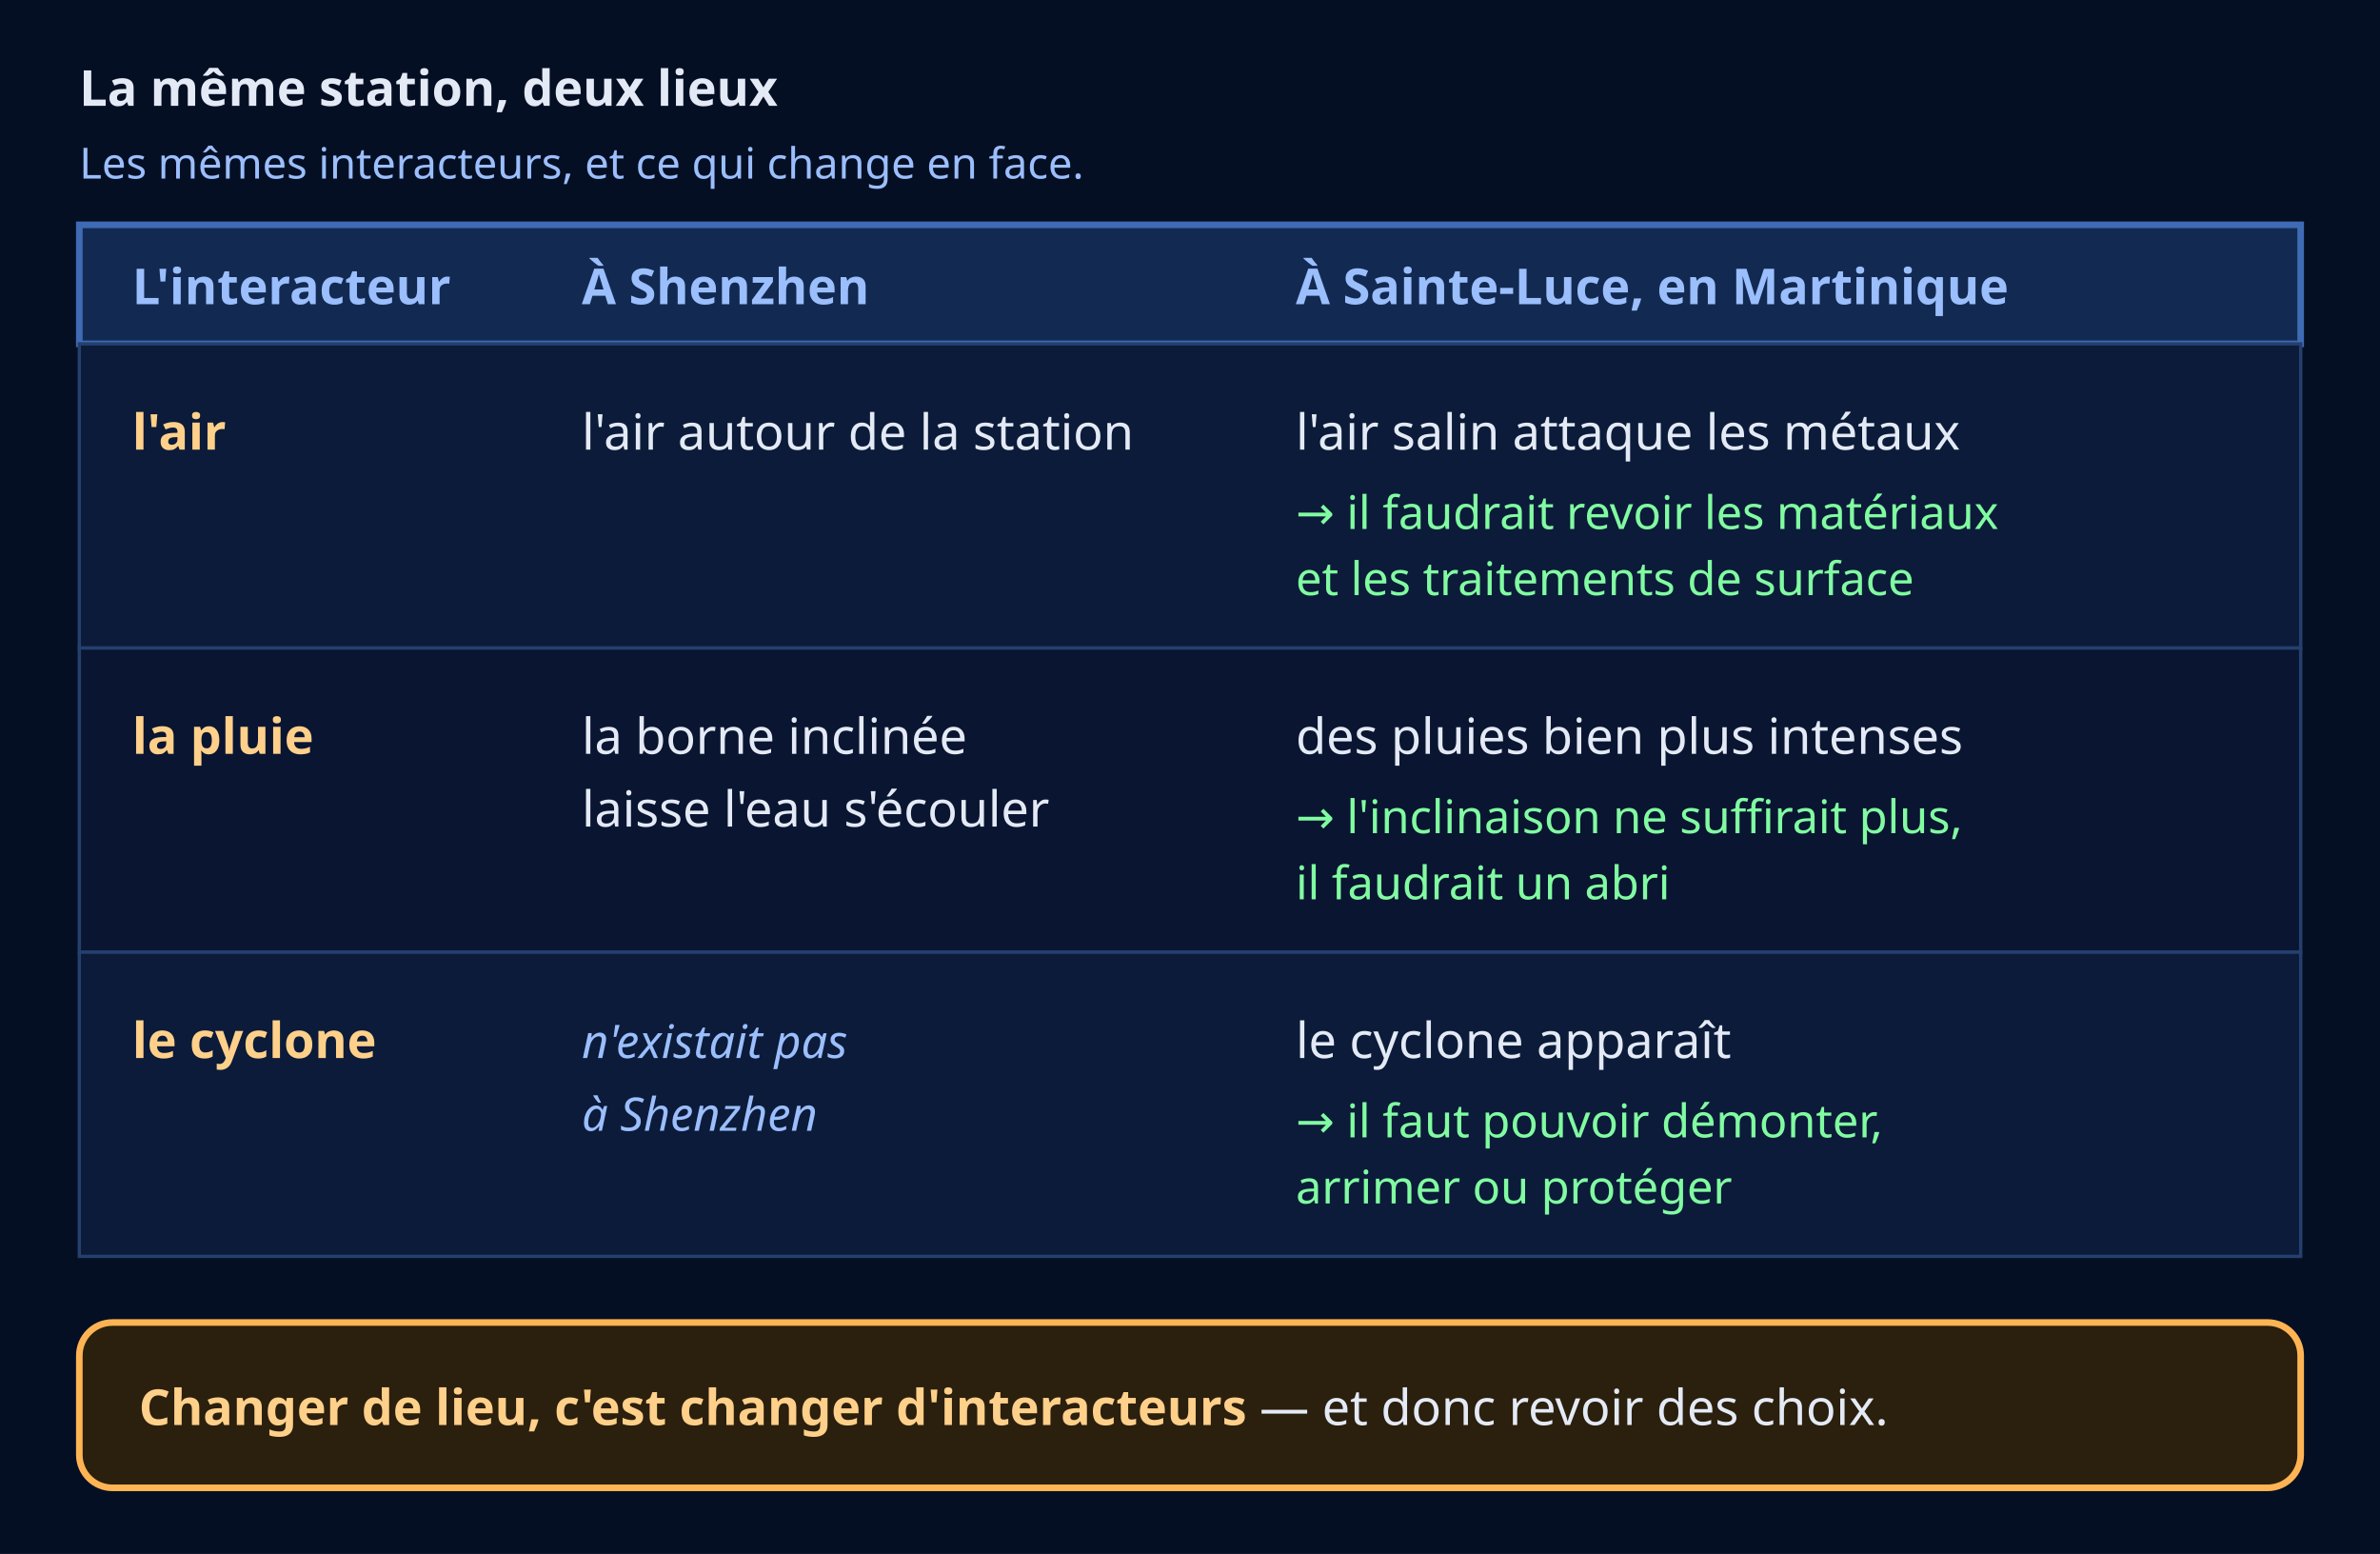
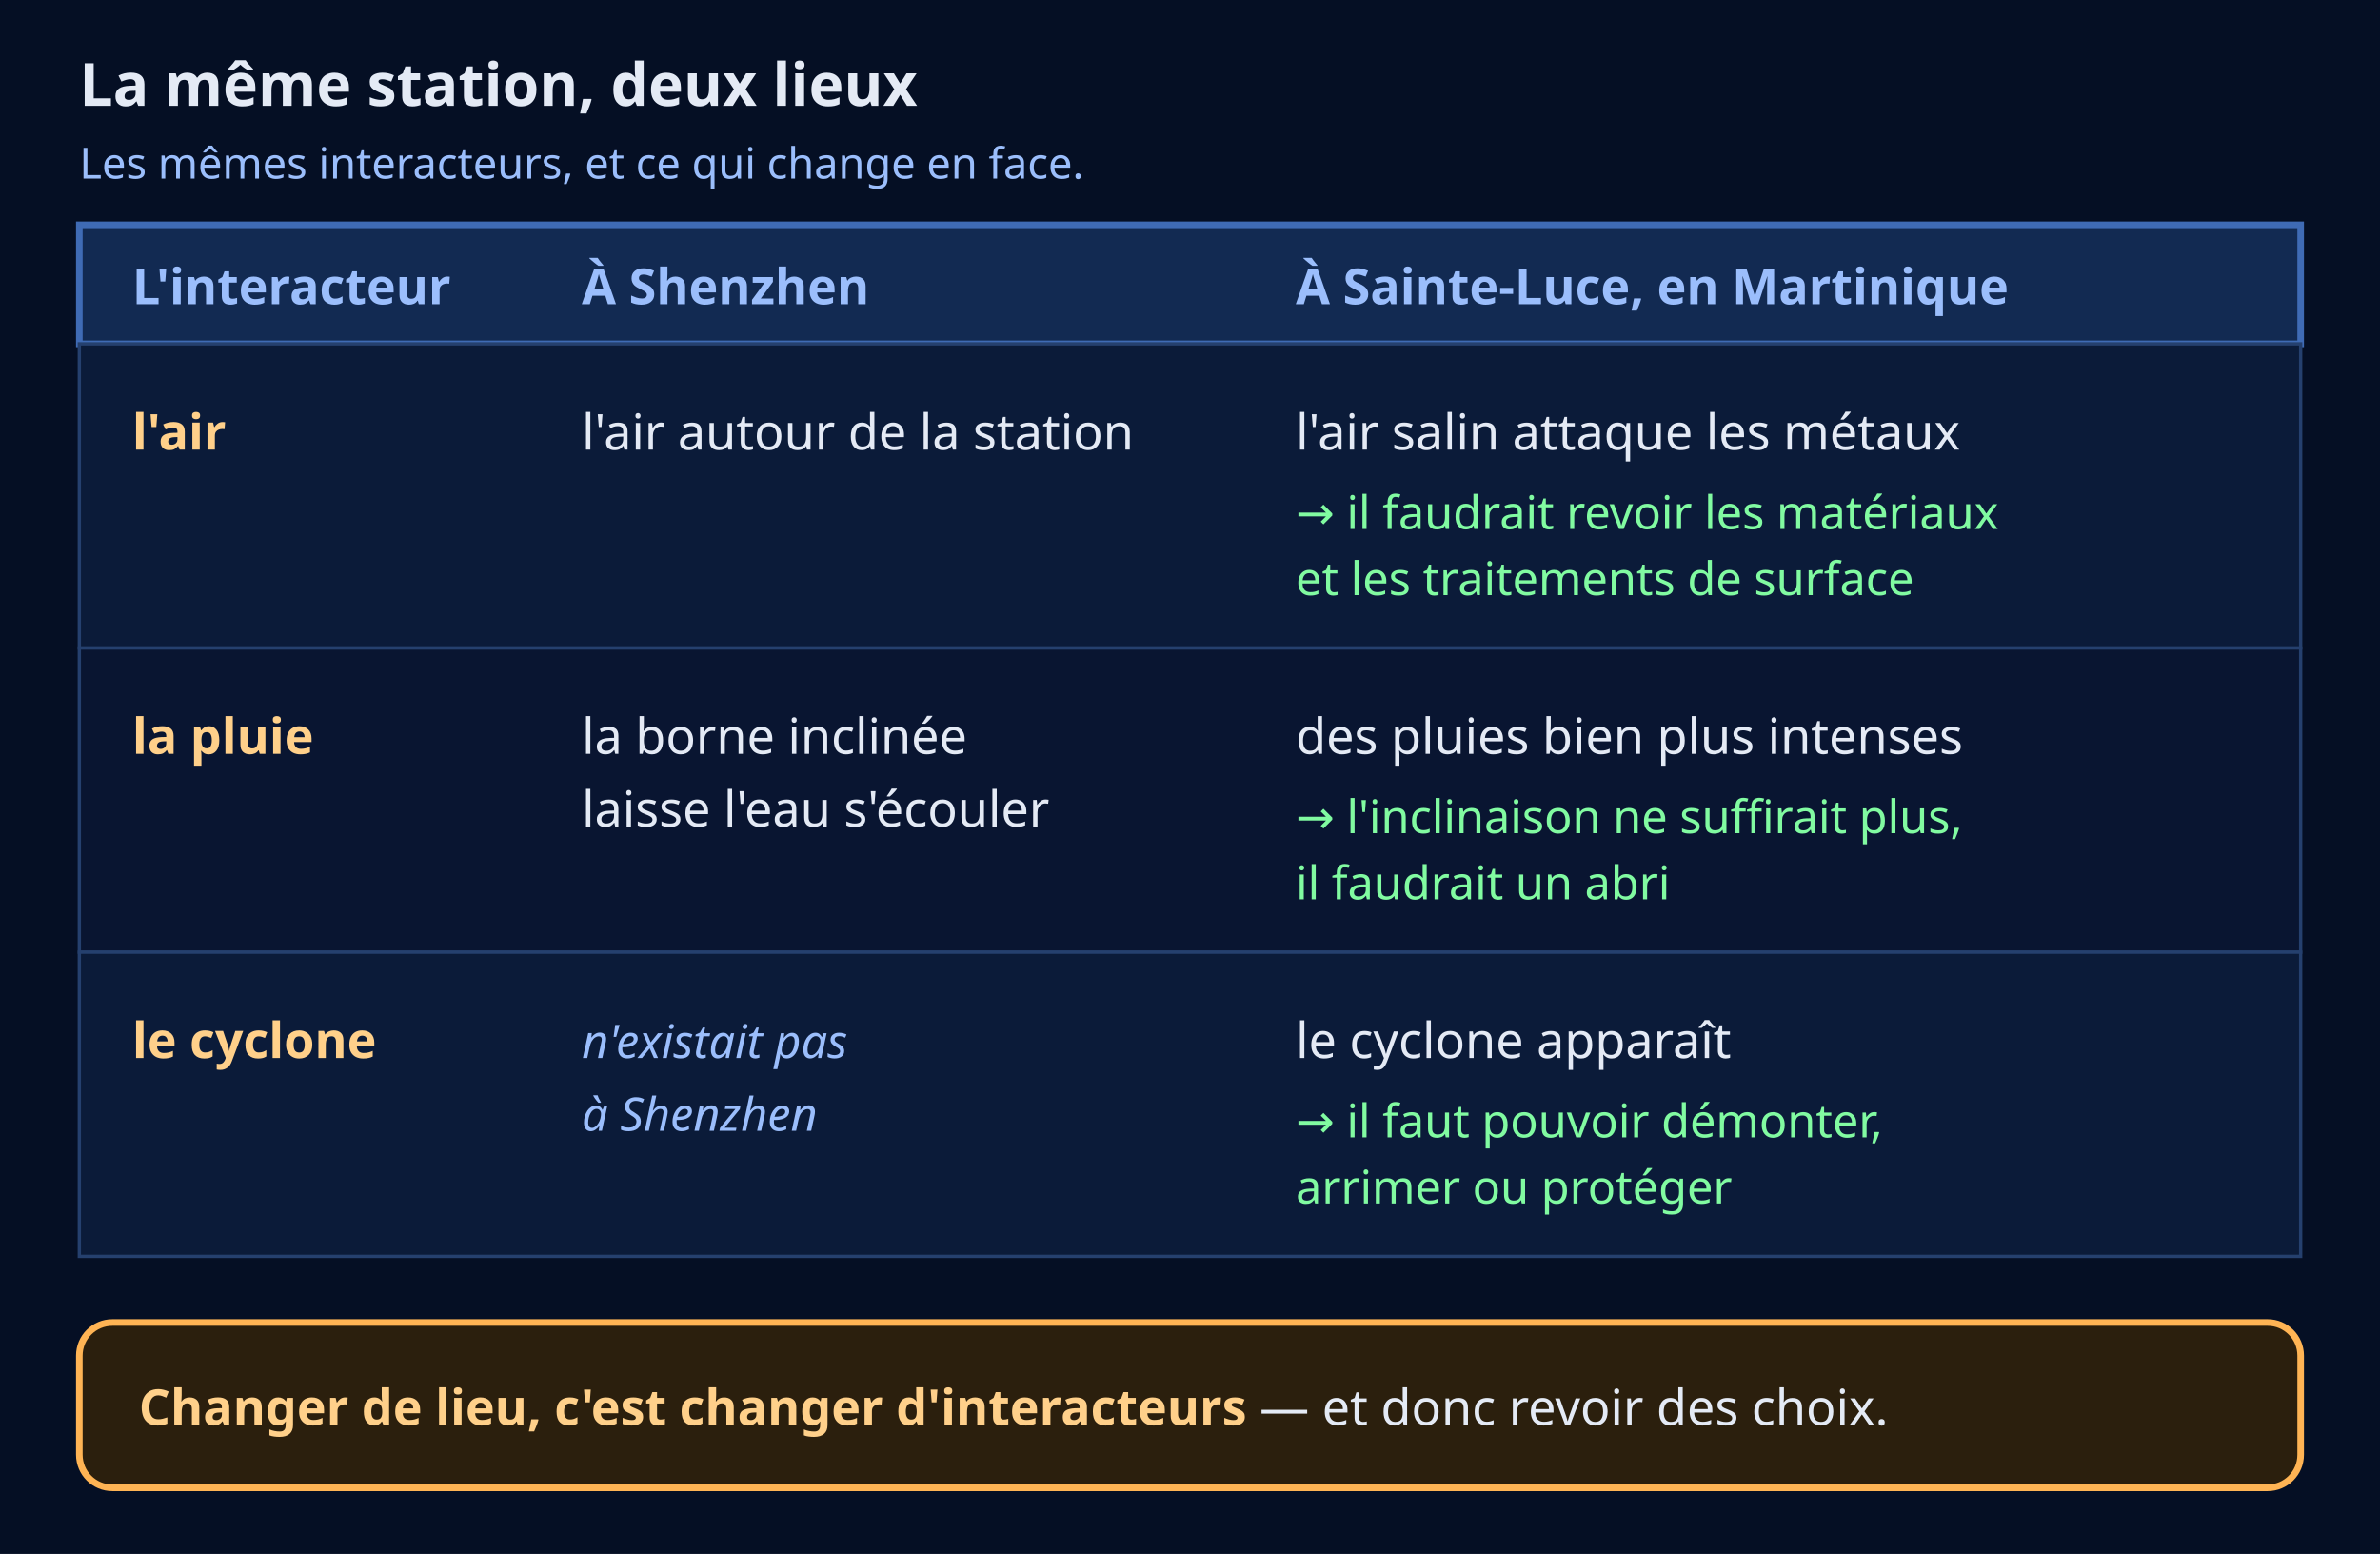
<svg xmlns="http://www.w3.org/2000/svg" viewBox="0 0 720 470" role="img" aria-labelledby="tsl dsl" font-family="Segoe UI, system-ui, sans-serif">
  <rect width="720" height="470" fill="#050f24" />
  <style>
-     text{fill:#e4eaf5;font-size:15px}
-     .sous{fill:#9bbefc;font-size:13px}
+     text:not([font-size]){font-size:15px}
+     .sous:not([font-size]){font-size:13px}
    .tete{fill:#122a52;stroke:#3f6bb5;stroke-width:2}
-     .h{fill:#9bbefc;font-size:15px;font-weight:600}
-     .inter{fill:#ffd08a;font-size:15px;font-weight:600}
+     .h{font-weight:600}
+     .h:not([font-size]){font-size:15px}
+     .inter{font-weight:600}
+     .inter:not([font-size]){font-size:15px}
    .row{fill:#0b1b39;stroke:#25406e}
    .alt{fill:#091531;stroke:#25406e}
-     .revoir{fill:#81fba1;font-size:14px}
-     .vide{fill:#9bbefc;font-size:14px;font-style:italic}
+     .revoir:not([font-size]){font-size:14px}
+     .vide{font-style:italic}
+     .vide:not([font-size]){font-size:14px}
+     text:not([fill]){fill:#e4eaf5}
+     .sous:not([fill]){fill:#9bbefc}
+     .h:not([fill]){fill:#9bbefc}
+     .inter:not([fill]){fill:#ffd08a}
+     .revoir:not([fill]){fill:#81fba1}
+     .vide:not([fill]){fill:#9bbefc}
  </style>
  <text x="24" y="32" font-size="18" font-weight="600">La même station, deux lieux</text>
  <text class="sous" x="24" y="54">Les mêmes interacteurs, et ce qui change en face.</text>
  <rect class="tete" x="24" y="68" width="672" height="36" />
  <text class="h" x="40" y="92">L'interacteur</text>
  <text class="h" x="176" y="92">À Shenzhen</text>
  <text class="h" x="392" y="92">À Sainte-Luce, en Martinique</text>
  <rect class="row" x="24" y="104" width="672" height="92" />
  <text class="inter" x="40" y="136">l'air</text>
  <text x="176" y="136">l'air autour de la station</text>
  <text x="392" y="136">l'air salin attaque les métaux</text>
  <text class="revoir" x="392" y="160">→ il faudrait revoir les matériaux</text>
  <text class="revoir" x="392" y="180">et les traitements de surface</text>
  <rect class="alt" x="24" y="196" width="672" height="92" />
  <text class="inter" x="40" y="228">la pluie</text>
  <text x="176" y="228">la borne inclinée</text>
  <text x="176" y="250">laisse l'eau s'écouler</text>
  <text x="392" y="228">des pluies bien plus intenses</text>
  <text class="revoir" x="392" y="252">→ l'inclinaison ne suffirait plus,</text>
  <text class="revoir" x="392" y="272">il faudrait un abri</text>
  <rect class="row" x="24" y="288" width="672" height="92" />
  <text class="inter" x="40" y="320">le cyclone</text>
  <text class="vide" x="176" y="320">n'existait pas</text>
  <text class="vide" x="176" y="342">à Shenzhen</text>
  <text x="392" y="320">le cyclone apparaît</text>
  <text class="revoir" x="392" y="344">→ il faut pouvoir démonter,</text>
  <text class="revoir" x="392" y="364">arrimer ou protéger</text>
  <rect x="24" y="400" width="672" height="50" rx="10" fill="#2b1f0d" stroke="#ffb454" stroke-width="2" />
  <text x="42" y="431">
    <tspan font-weight="600" fill="#ffd08a">Changer de lieu, c'est changer d'interacteurs</tspan> — et donc revoir des choix.</text>
</svg>
